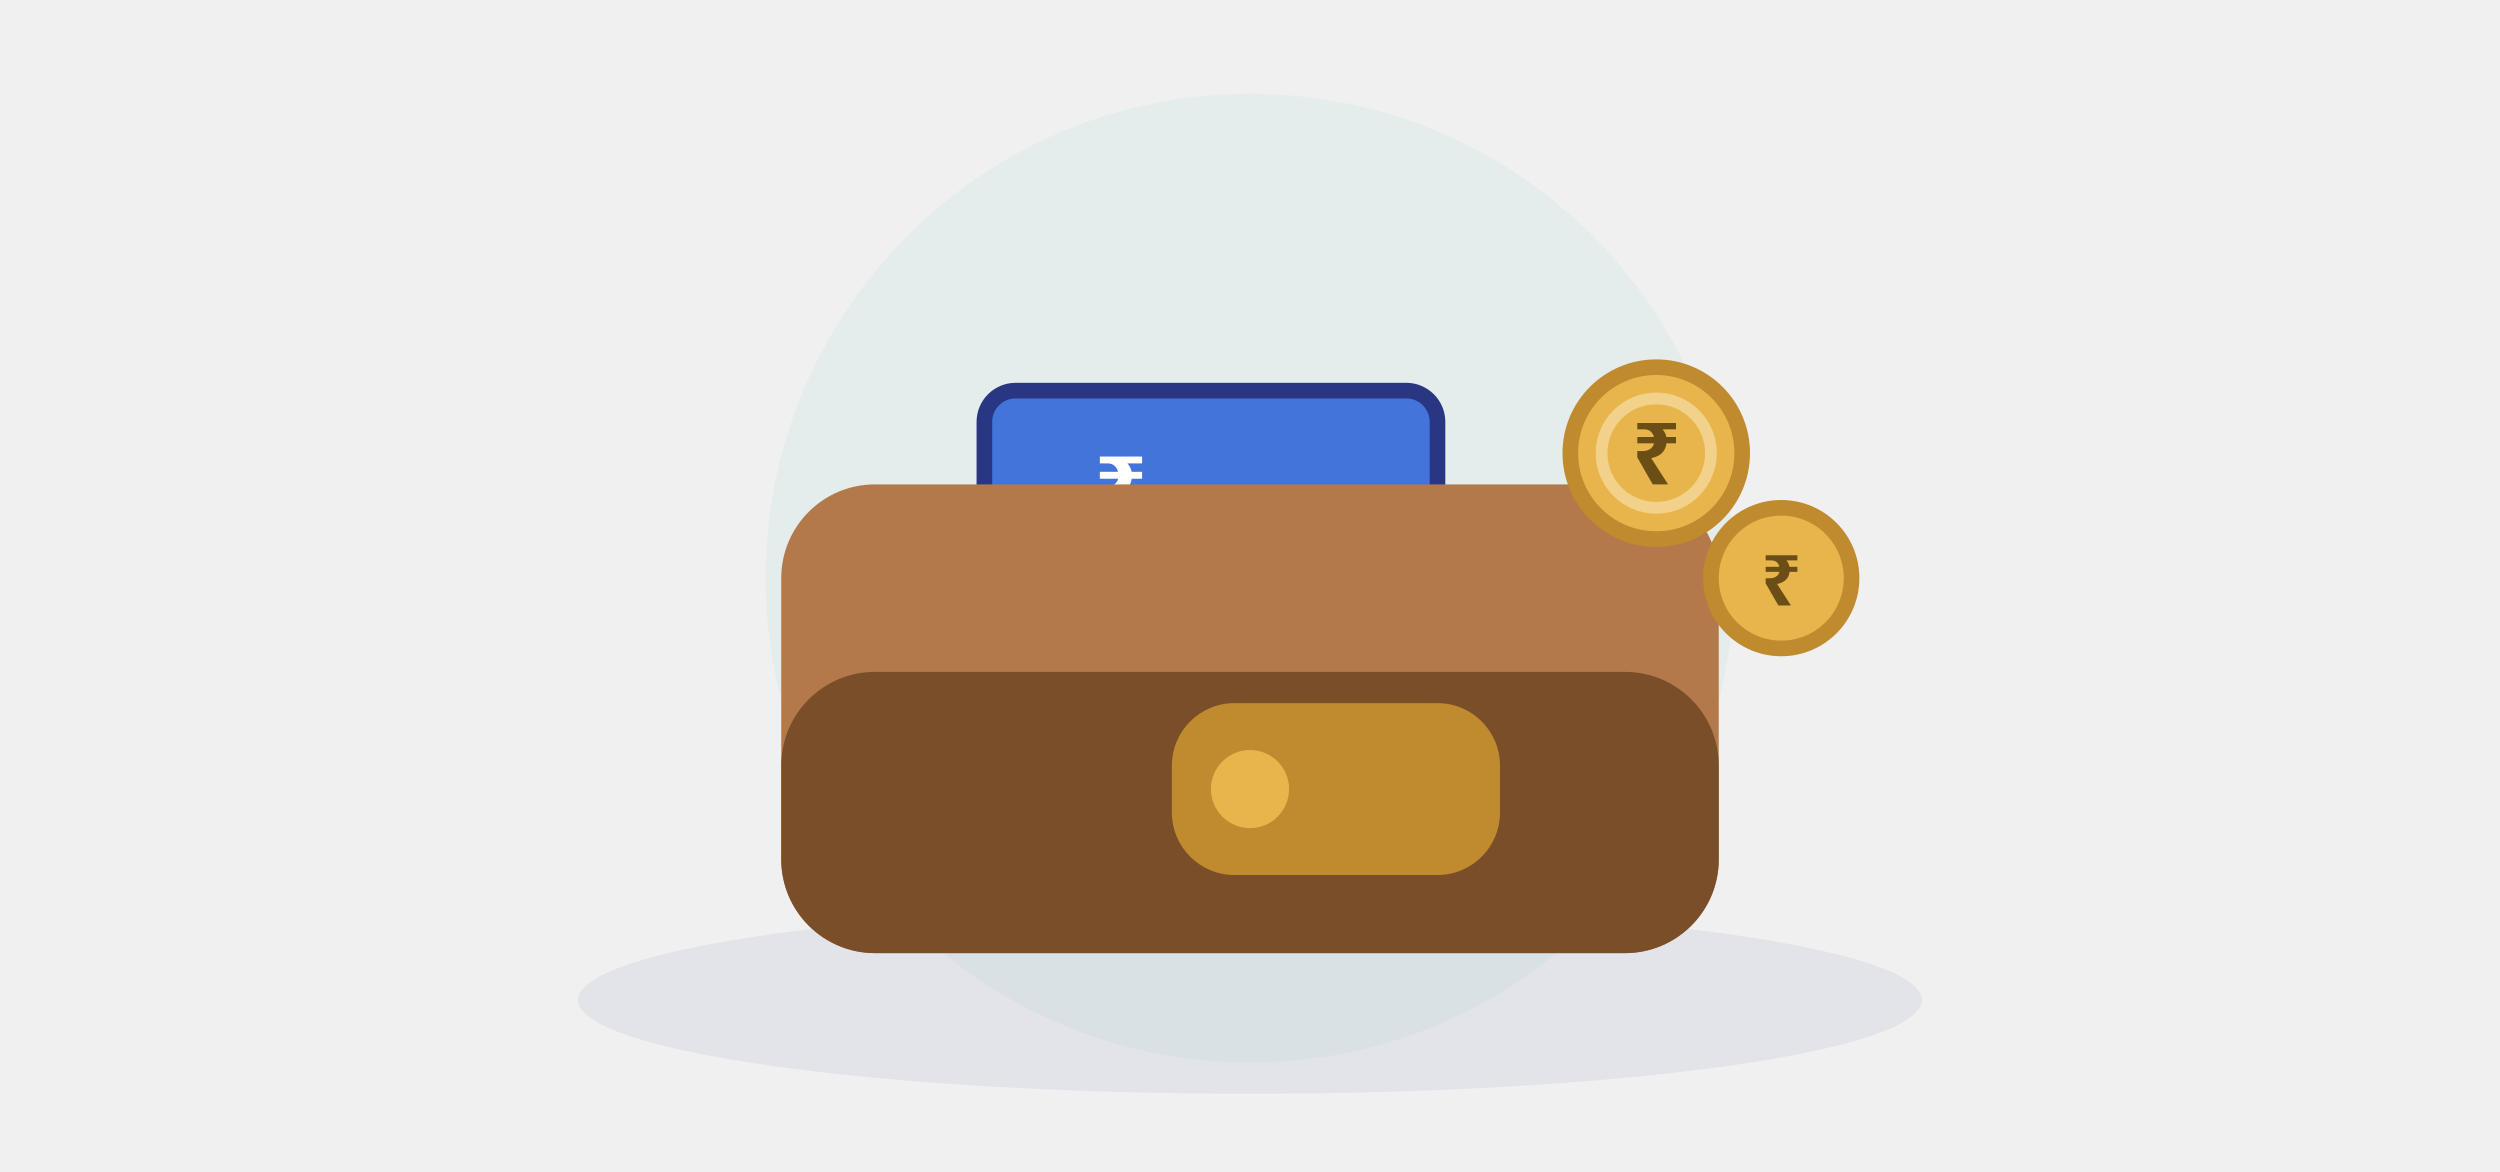
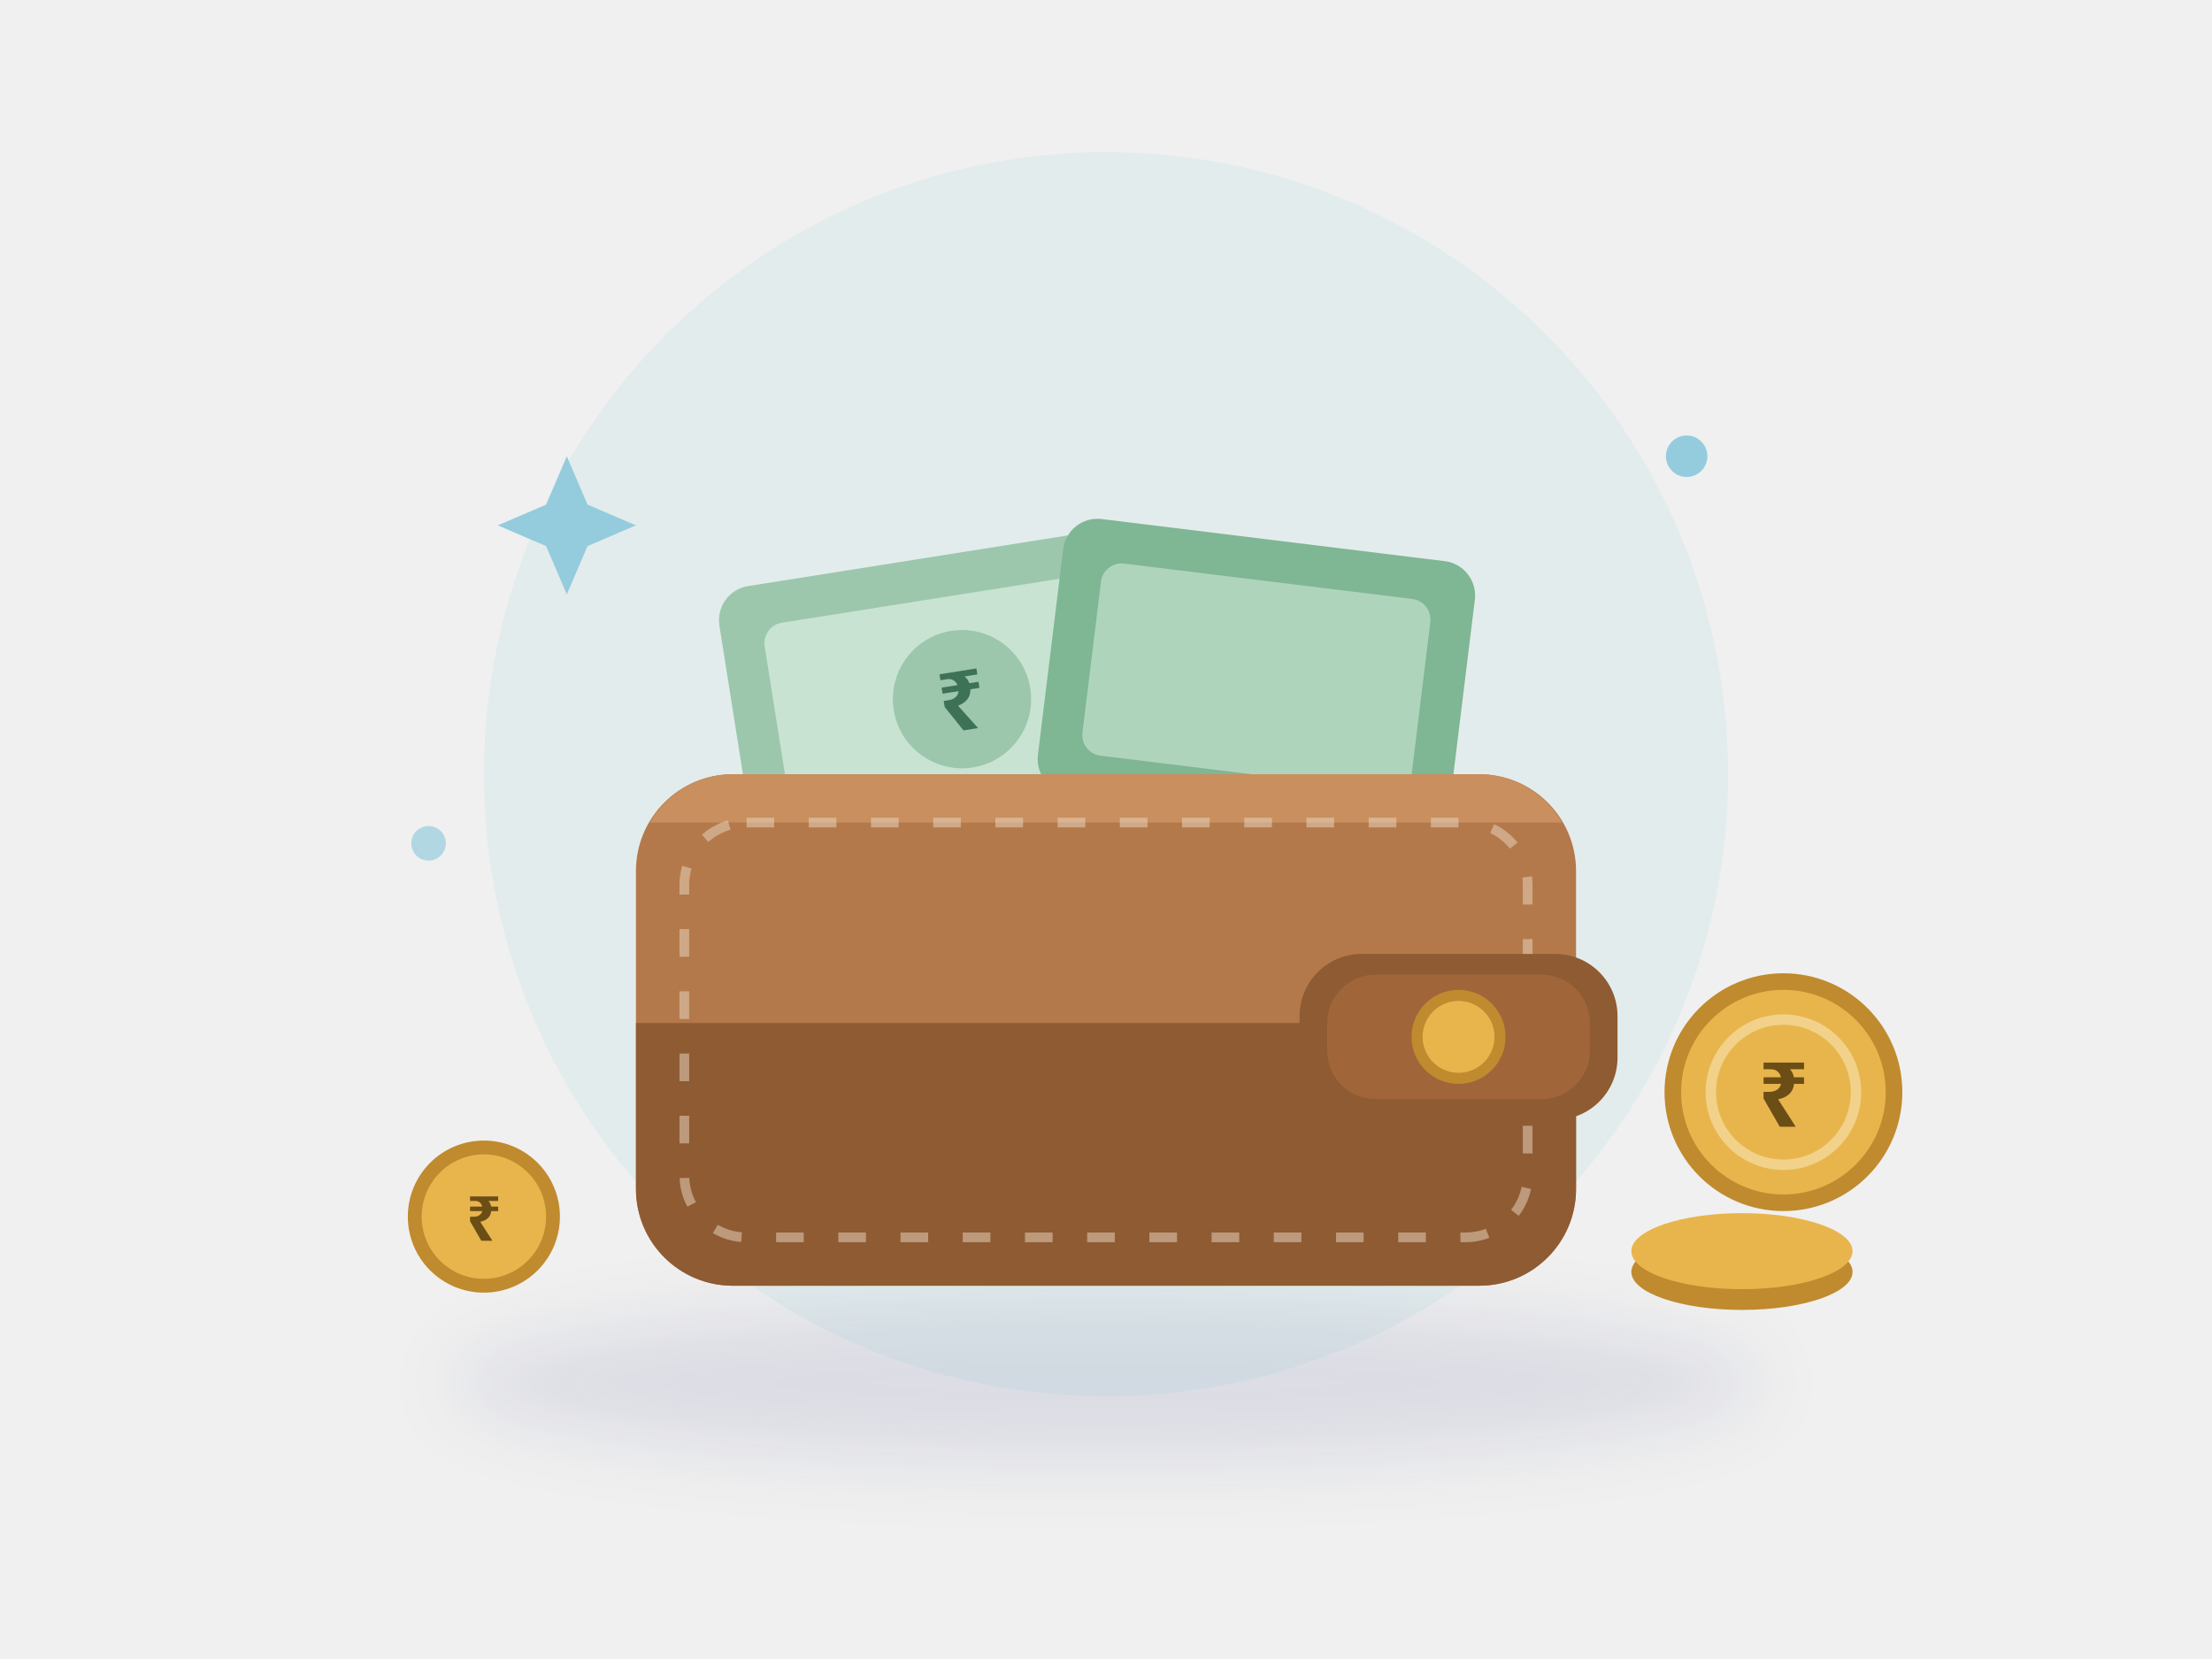
- <svg xmlns="http://www.w3.org/2000/svg" width="320" height="150" viewBox="0 0 320 150" fill="none" role="img">
-   <circle cx="160" cy="74" r="62" fill="#D0E7E6" opacity="0.35" />
-   <ellipse cx="160" cy="128" rx="86" ry="12" fill="#293681" opacity="0.07" />
-   <rect x="126" y="50" width="58" height="24" rx="4" fill="#4274D9" stroke="#293681" stroke-width="2" />
-   <text x="140" y="67" font-family="system-ui, sans-serif" font-size="12" font-weight="700" fill="#FFFFFF">₹</text>
-   <rect x="100" y="62" width="120" height="60" rx="12" fill="#B4794A" />
-   <rect x="100" y="86" width="120" height="36" rx="12" fill="#7A4E28" />
-   <rect x="150" y="90" width="42" height="22" rx="8" fill="#C08A2E" />
-   <circle cx="160" cy="101" r="5" fill="#E8B54D" />
-   <g transform="translate(212,58)">
-     <circle r="11" fill="#E8B54D" stroke="#C08A2E" stroke-width="2" />
-     <circle r="7" fill="none" stroke="#F2D28A" stroke-width="1.5" />
-     <text x="0" y="4" font-family="system-ui, sans-serif" font-size="11" font-weight="700" fill="#6B4E16" text-anchor="middle">₹</text>
+ <svg xmlns="http://www.w3.org/2000/svg" width="320" height="240" viewBox="0 0 320 240" fill="none" role="img">
+   <defs>
+     <filter id="plS" x="-40%" y="-40%" width="180%" height="180%">
+       <feGaussianBlur stdDeviation="5" />
+     </filter>
+   </defs>
+   <circle cx="160" cy="112" r="90" fill="#D0E7E6" opacity="0.4" />
+   <ellipse cx="160" cy="200" rx="95" ry="12" fill="#293681" opacity="0.1" filter="url(#plS)" />
+   <g transform="rotate(-9 140 100)">
+     <rect x="106" y="80" width="66" height="42" rx="5" fill="#9CC7AC" />
+     <rect x="112" y="86" width="54" height="30" rx="3" fill="#C9E3D2" />
+     <circle cx="139" cy="101" r="10" fill="#9CC7AC" />
+     <text x="139" y="105.5" font-family="system-ui, sans-serif" font-size="12" font-weight="700" fill="#3E7257" text-anchor="middle">₹</text>
  </g>
-   <g transform="translate(228,74)">
-     <circle r="9" fill="#E8B54D" stroke="#C08A2E" stroke-width="2" />
+   <g transform="rotate(7 182 96)">
+     <rect x="152" y="78" width="60" height="40" rx="5" fill="#7FB694" />
+     <rect x="158" y="84" width="48" height="28" rx="3" fill="#AFD4BC" />
+   </g>
+   <rect x="92" y="112" width="136" height="74" rx="14" fill="#B4794A" />
+   <path d="M92 148h136v24a14 14 0 0 1-14 14H106a14 14 0 0 1-14-14z" fill="#8F5B33" />
+   <path d="M106 112h108a14 14 0 0 1 12 7H94a14 14 0 0 1 12-7z" fill="#C98F5F" />
+   <rect x="99" y="119" width="122" height="60" rx="9" stroke="#EAD9C4" stroke-width="1.4" stroke-dasharray="4 5" opacity="0.5" />
+   <rect x="188" y="138" width="46" height="24" rx="9" fill="#8F5B33" />
+   <rect x="192" y="141" width="38" height="18" rx="7" fill="#A0663A" />
+   <circle cx="211" cy="150" r="6" fill="#E8B54D" stroke="#C08A2E" stroke-width="1.6" />
+   <ellipse cx="252" cy="184" rx="16" ry="5.5" fill="#C08A2E" />
+   <ellipse cx="252" cy="181" rx="16" ry="5.5" fill="#E8B54D" />
+   <g transform="translate(258,158)">
+     <circle r="16" fill="#E8B54D" stroke="#C08A2E" stroke-width="2.4" />
+     <circle r="10.5" fill="none" stroke="#F2D28A" stroke-width="1.5" />
+     <text x="0" y="5" font-family="system-ui, sans-serif" font-size="13" font-weight="700" fill="#6B4E16" text-anchor="middle">₹</text>
+   </g>
+   <g transform="translate(70,176)">
+     <circle r="10" fill="#E8B54D" stroke="#C08A2E" stroke-width="2" />
    <text x="0" y="3.5" font-family="system-ui, sans-serif" font-size="9" font-weight="700" fill="#6B4E16" text-anchor="middle">₹</text>
  </g>
+   <path d="M82 66l3 7 7 3-7 3-3 7-3-7-7-3 7-3z" fill="#95CCDD" />
+   <circle cx="244" cy="66" r="3" fill="#95CCDD" />
+   <circle cx="62" cy="122" r="2.5" fill="#95CCDD" opacity="0.7" />
</svg>
